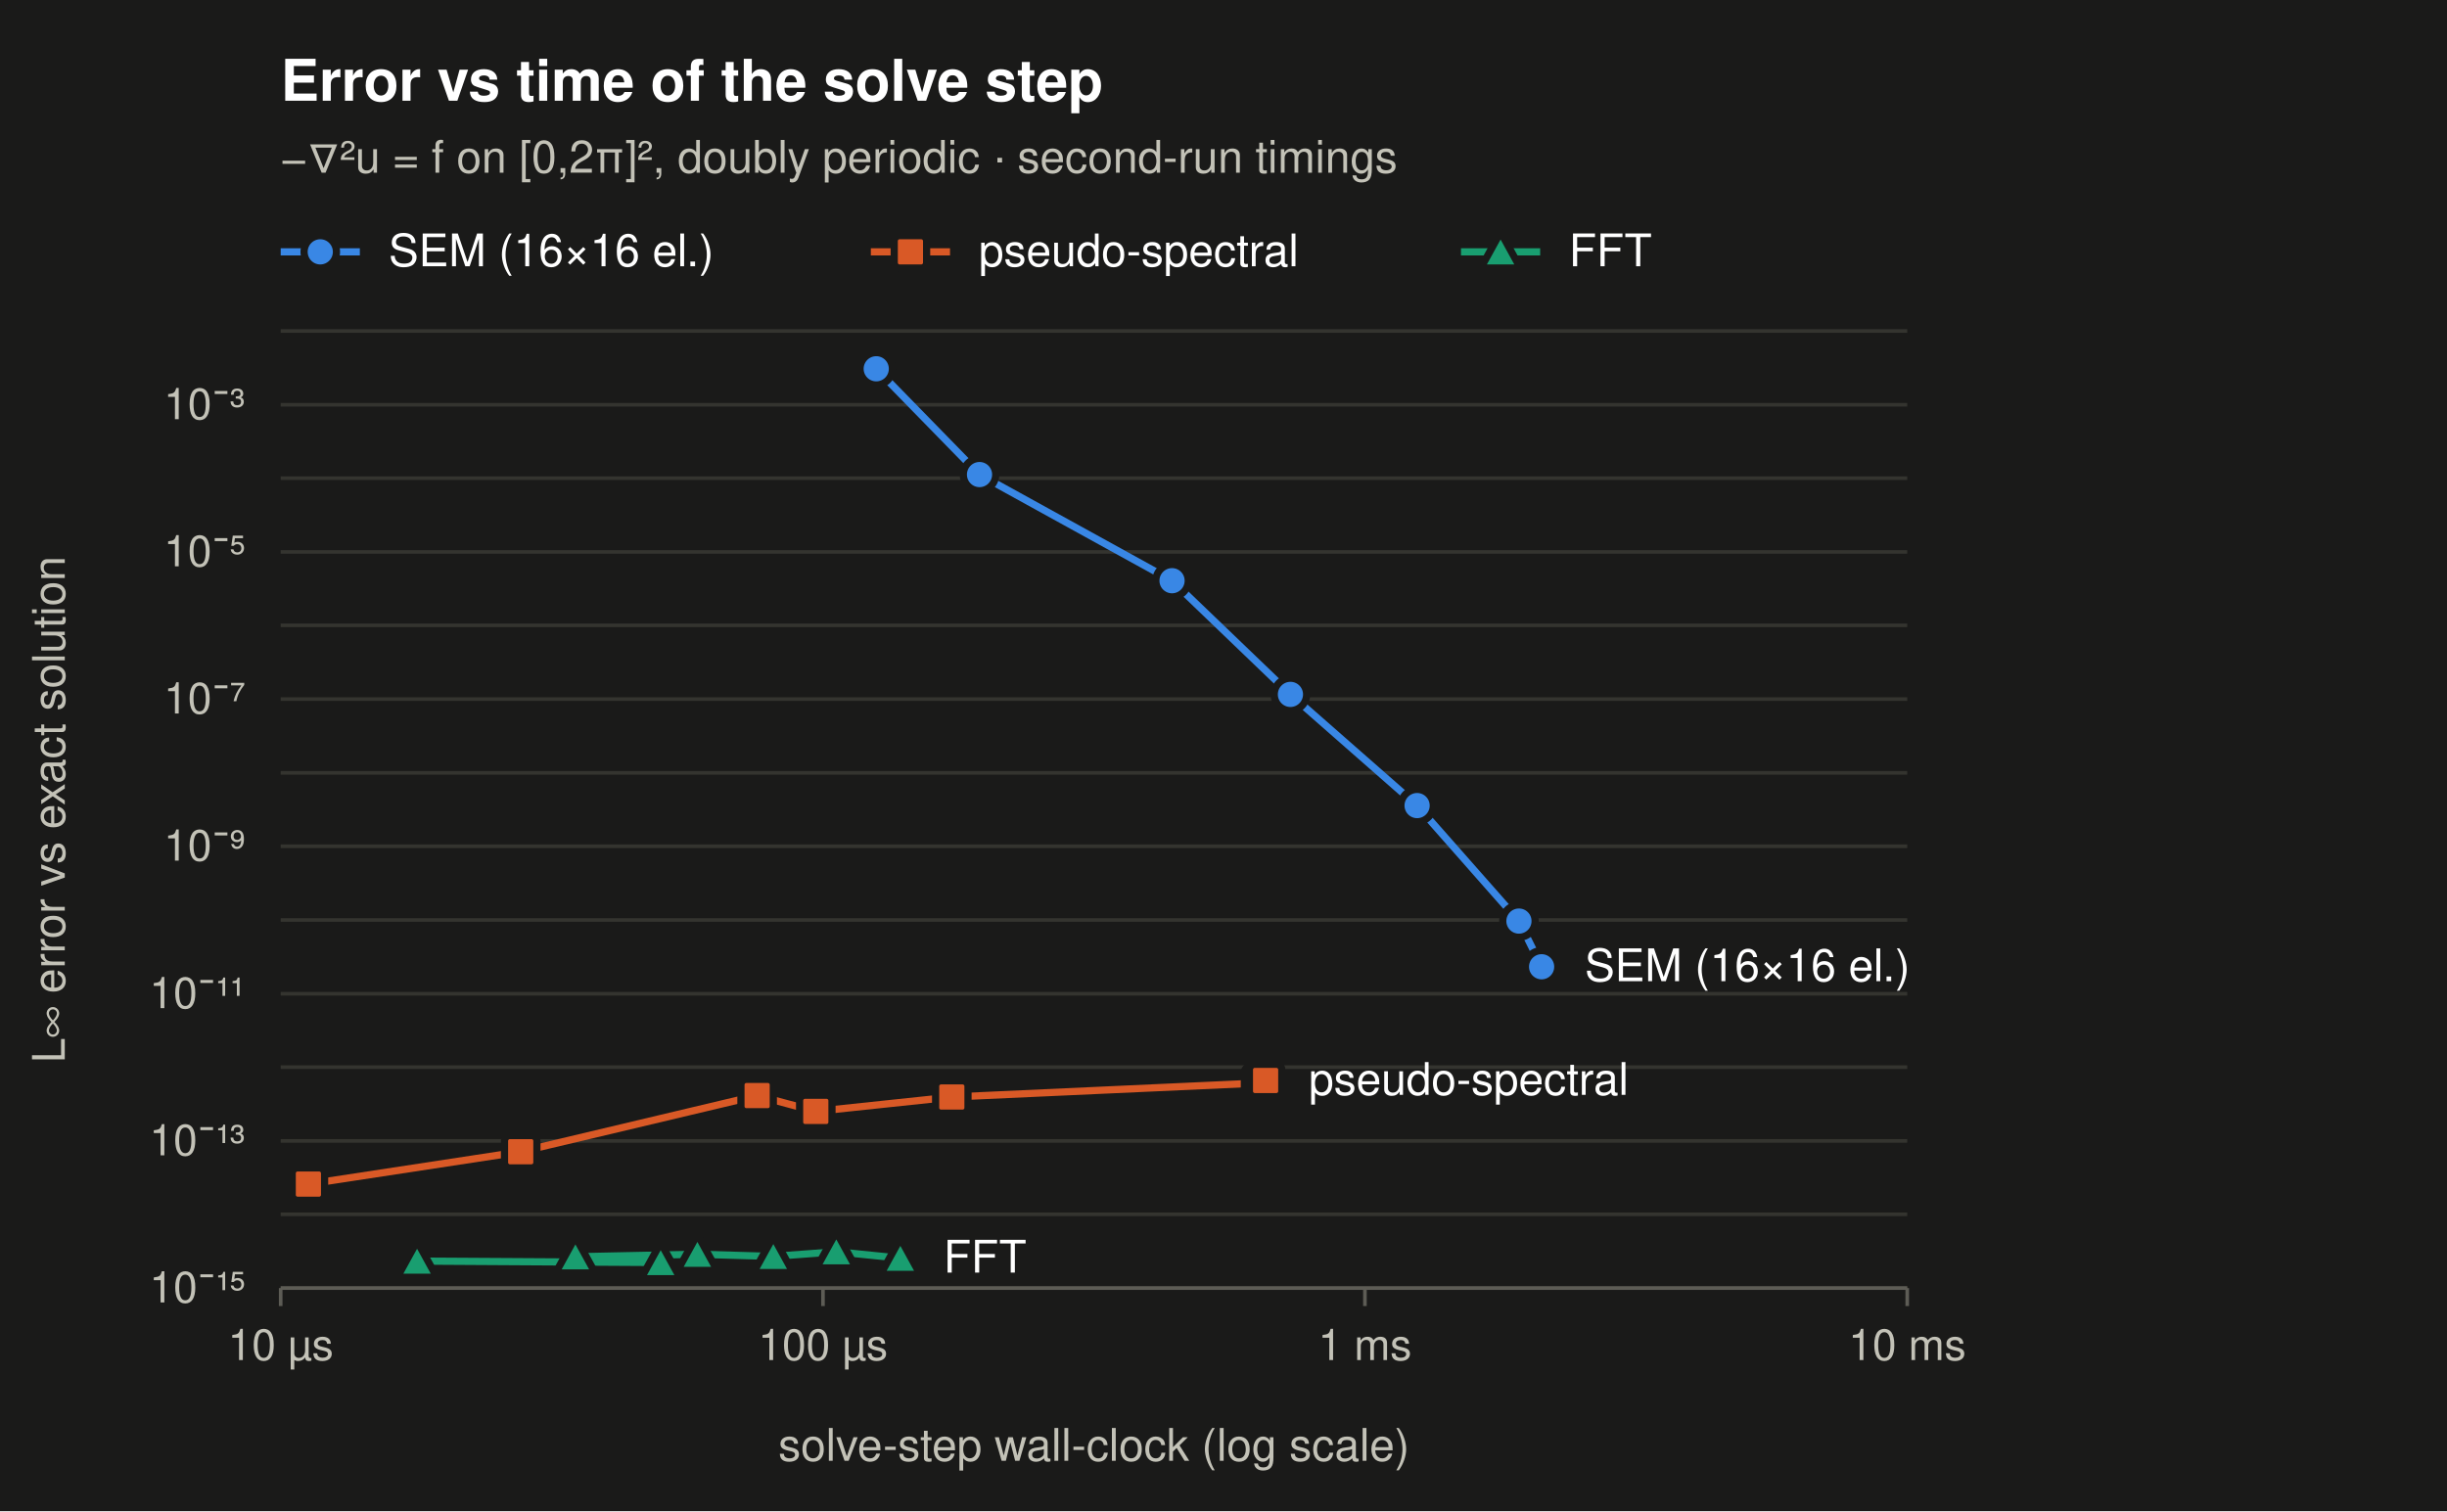
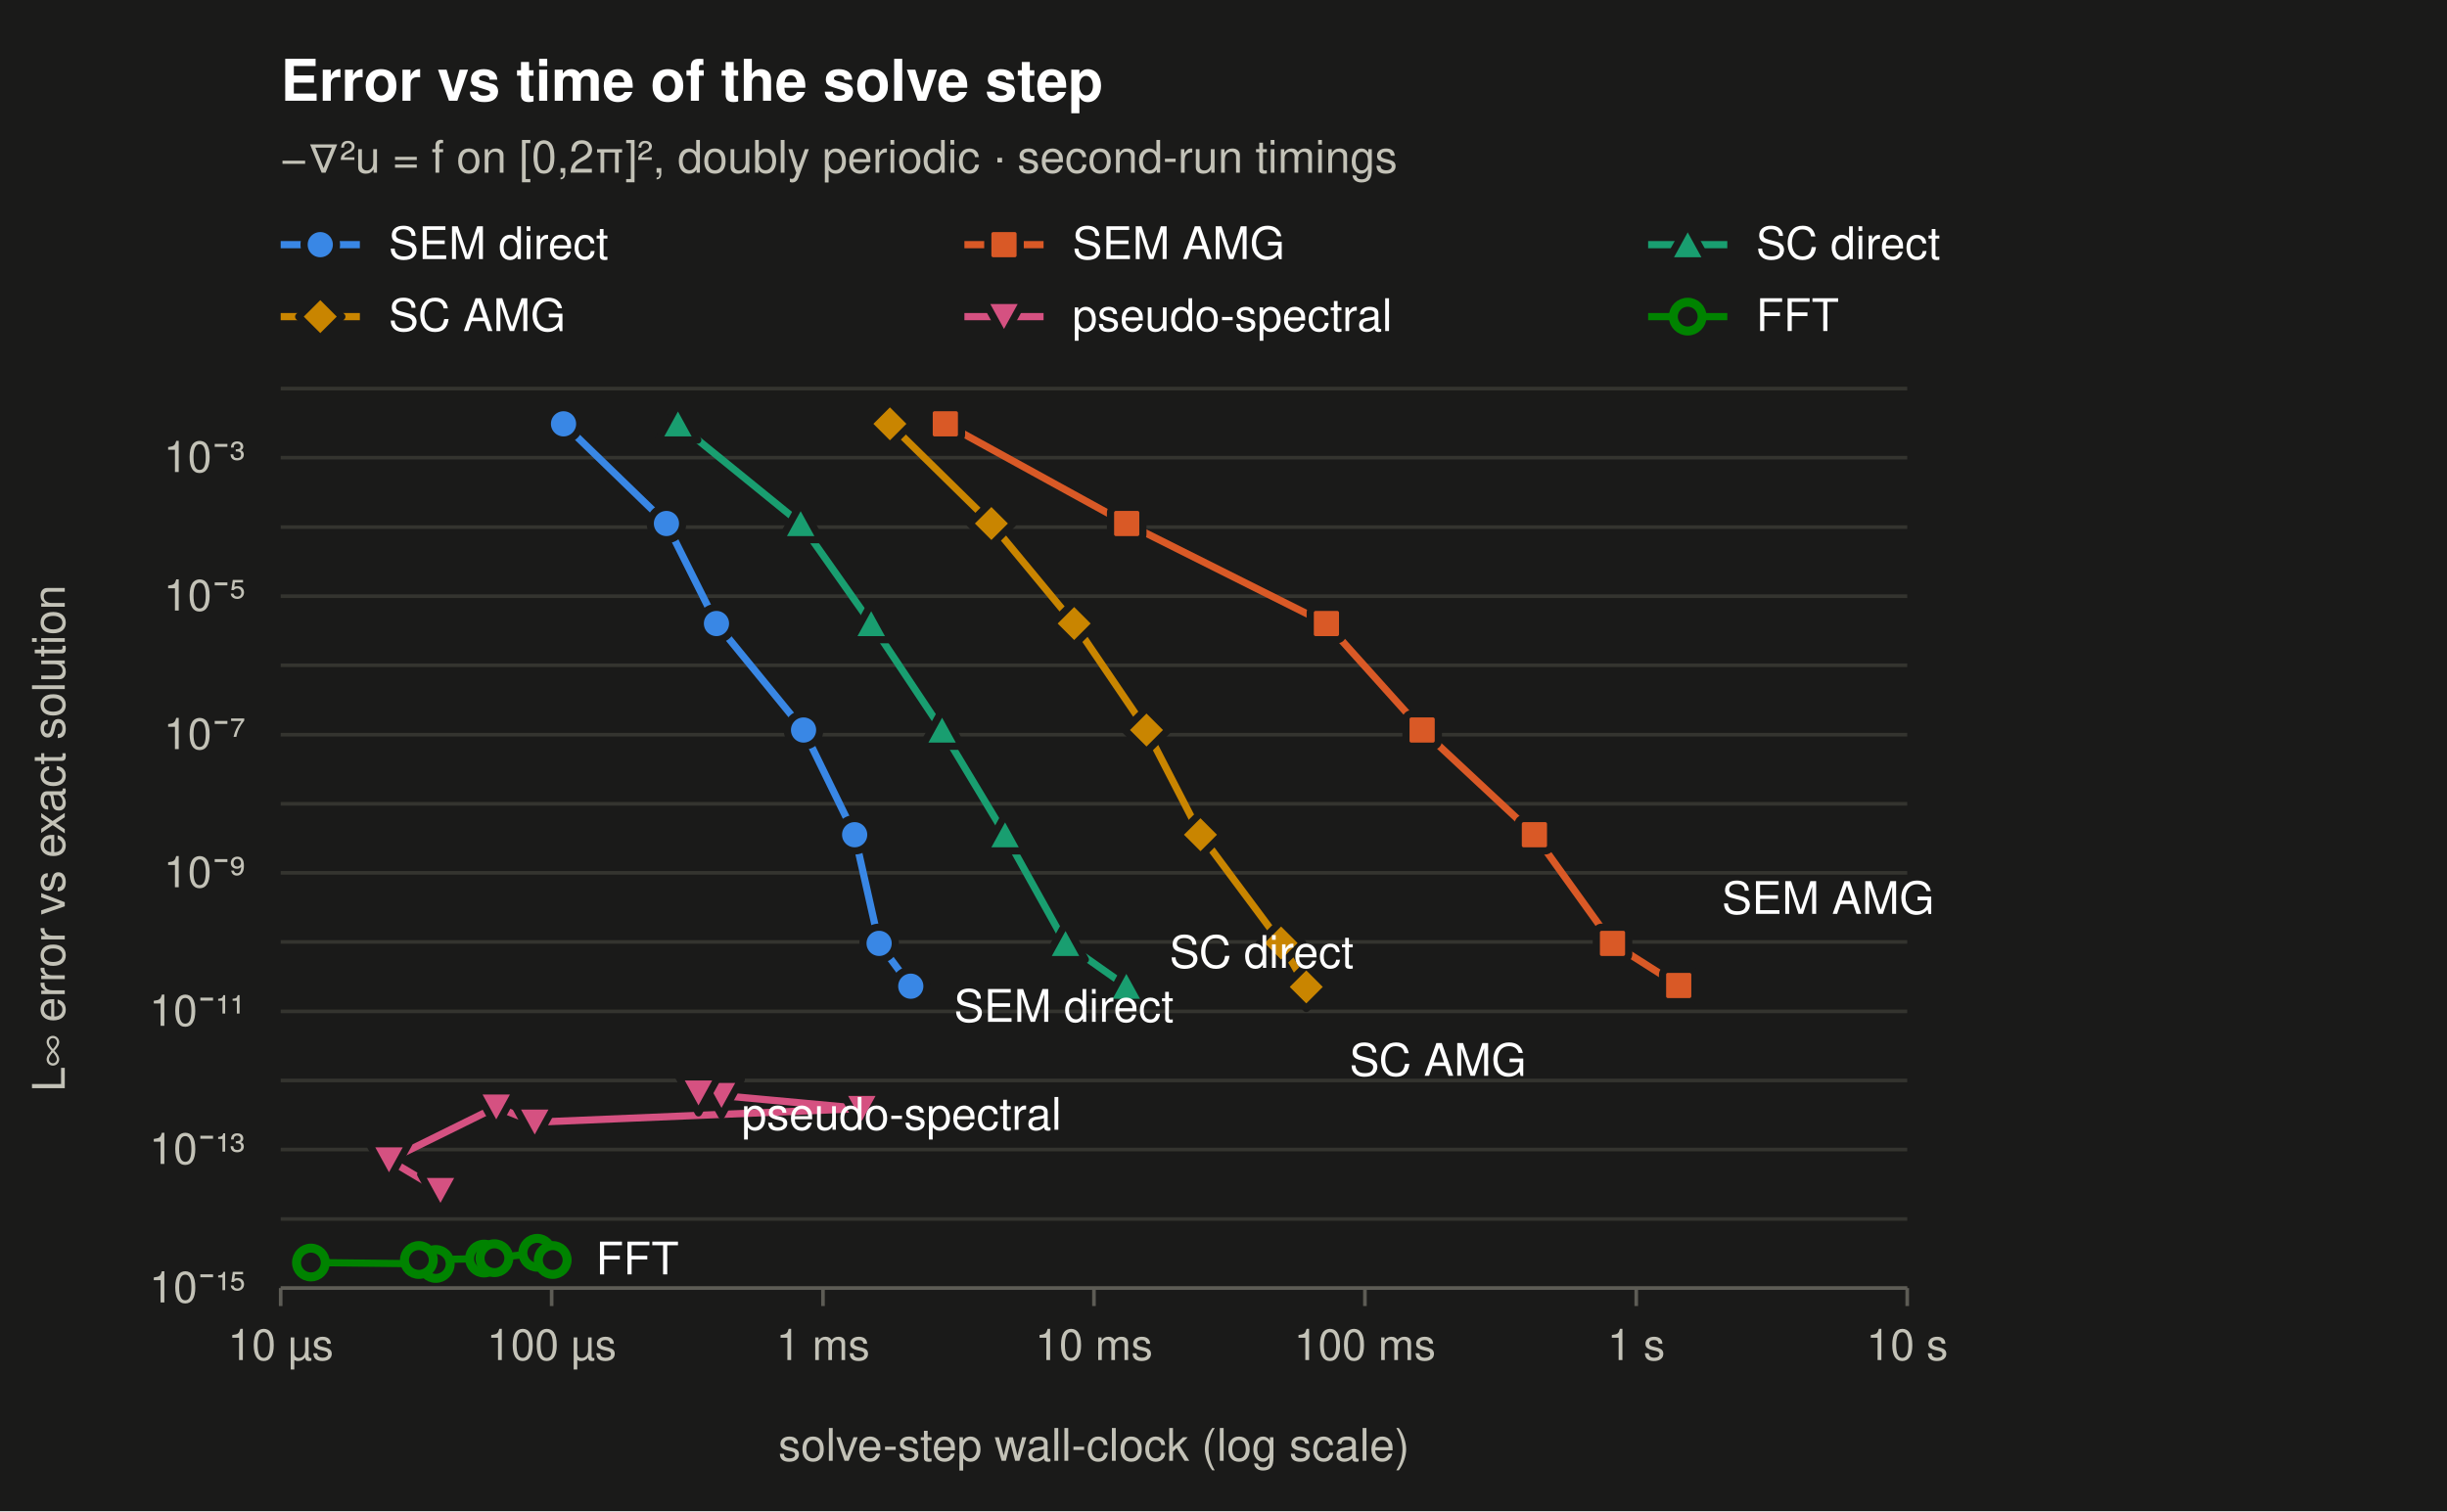
<svg xmlns="http://www.w3.org/2000/svg" viewBox="0 0 680 420" width="680" height="420" role="img" aria-labelledby="t d" font-family="-apple-system, Segoe UI, Helvetica, Arial, sans-serif">
  <rect width="680" height="420" fill="#1a1a19" />
  <text x="78" y="28" font-size="16" font-weight="600" fill="#ffffff">Error vs time of the solve step</text>
  <text x="78" y="48" font-size="12.5" fill="#c3c2b7">−∇²u = f on [0,2π]², doubly periodic · second-run timings</text>
  <line x1="78" x2="530" y1="358.0" y2="358.0" stroke="#34342f" stroke-width="1" />
  <text x="68" y="362.0" font-size="12" text-anchor="end" fill="#c3c2b7">10⁻¹⁵</text>
-   <line x1="78" x2="530" y1="337.5" y2="337.5" stroke="#34342f" stroke-width="1" />
-   <line x1="78" x2="530" y1="317.1" y2="317.1" stroke="#34342f" stroke-width="1" />
-   <text x="68" y="321.1" font-size="12" text-anchor="end" fill="#c3c2b7">10⁻¹³</text>
-   <line x1="78" x2="530" y1="296.6" y2="296.6" stroke="#34342f" stroke-width="1" />
-   <line x1="78" x2="530" y1="276.2" y2="276.2" stroke="#34342f" stroke-width="1" />
-   <text x="68" y="280.2" font-size="12" text-anchor="end" fill="#c3c2b7">10⁻¹¹</text>
-   <line x1="78" x2="530" y1="255.7" y2="255.7" stroke="#34342f" stroke-width="1" />
-   <line x1="78" x2="530" y1="235.2" y2="235.2" stroke="#34342f" stroke-width="1" />
-   <text x="68" y="239.2" font-size="12" text-anchor="end" fill="#c3c2b7">10⁻⁹</text>
-   <line x1="78" x2="530" y1="214.8" y2="214.8" stroke="#34342f" stroke-width="1" />
-   <line x1="78" x2="530" y1="194.3" y2="194.3" stroke="#34342f" stroke-width="1" />
-   <text x="68" y="198.3" font-size="12" text-anchor="end" fill="#c3c2b7">10⁻⁷</text>
-   <line x1="78" x2="530" y1="173.8" y2="173.8" stroke="#34342f" stroke-width="1" />
-   <line x1="78" x2="530" y1="153.4" y2="153.4" stroke="#34342f" stroke-width="1" />
-   <text x="68" y="157.4" font-size="12" text-anchor="end" fill="#c3c2b7">10⁻⁵</text>
-   <line x1="78" x2="530" y1="132.9" y2="132.9" stroke="#34342f" stroke-width="1" />
-   <line x1="78" x2="530" y1="112.5" y2="112.5" stroke="#34342f" stroke-width="1" />
-   <text x="68" y="116.5" font-size="12" text-anchor="end" fill="#c3c2b7">10⁻³</text>
-   <line x1="78" x2="530" y1="92.0" y2="92.0" stroke="#34342f" stroke-width="1" />
+   <line x1="78" x2="530" y1="338.8" y2="338.8" stroke="#34342f" stroke-width="1" />
+   <line x1="78" x2="530" y1="319.5" y2="319.5" stroke="#34342f" stroke-width="1" />
+   <text x="68" y="323.5" font-size="12" text-anchor="end" fill="#c3c2b7">10⁻¹³</text>
+   <line x1="78" x2="530" y1="300.3" y2="300.3" stroke="#34342f" stroke-width="1" />
+   <line x1="78" x2="530" y1="281.1" y2="281.1" stroke="#34342f" stroke-width="1" />
+   <text x="68" y="285.1" font-size="12" text-anchor="end" fill="#c3c2b7">10⁻¹¹</text>
+   <line x1="78" x2="530" y1="261.8" y2="261.8" stroke="#34342f" stroke-width="1" />
+   <line x1="78" x2="530" y1="242.6" y2="242.6" stroke="#34342f" stroke-width="1" />
+   <text x="68" y="246.6" font-size="12" text-anchor="end" fill="#c3c2b7">10⁻⁹</text>
+   <line x1="78" x2="530" y1="223.4" y2="223.4" stroke="#34342f" stroke-width="1" />
+   <line x1="78" x2="530" y1="204.2" y2="204.2" stroke="#34342f" stroke-width="1" />
+   <text x="68" y="208.2" font-size="12" text-anchor="end" fill="#c3c2b7">10⁻⁷</text>
+   <line x1="78" x2="530" y1="184.9" y2="184.9" stroke="#34342f" stroke-width="1" />
+   <line x1="78" x2="530" y1="165.7" y2="165.7" stroke="#34342f" stroke-width="1" />
+   <text x="68" y="169.7" font-size="12" text-anchor="end" fill="#c3c2b7">10⁻⁵</text>
+   <line x1="78" x2="530" y1="146.5" y2="146.5" stroke="#34342f" stroke-width="1" />
+   <line x1="78" x2="530" y1="127.2" y2="127.2" stroke="#34342f" stroke-width="1" />
+   <text x="68" y="131.2" font-size="12" text-anchor="end" fill="#c3c2b7">10⁻³</text>
+   <line x1="78" x2="530" y1="108.0" y2="108.0" stroke="#34342f" stroke-width="1" />
  <line x1="78" x2="530" y1="358" y2="358" stroke="#5d5c55" stroke-width="1" />
  <line x1="78.0" x2="78.0" y1="358" y2="363" stroke="#5d5c55" stroke-width="1" />
  <text x="78.0" y="378" font-size="12" text-anchor="middle" fill="#c3c2b7">10 µs</text>
+   <line x1="153.3" x2="153.3" y1="358" y2="363" stroke="#5d5c55" stroke-width="1" />
+   <text x="153.3" y="378" font-size="12" text-anchor="middle" fill="#c3c2b7">100 µs</text>
  <line x1="228.7" x2="228.7" y1="358" y2="363" stroke="#5d5c55" stroke-width="1" />
-   <text x="228.7" y="378" font-size="12" text-anchor="middle" fill="#c3c2b7">100 µs</text>
+   <text x="228.7" y="378" font-size="12" text-anchor="middle" fill="#c3c2b7">1 ms</text>
+   <line x1="304.0" x2="304.0" y1="358" y2="363" stroke="#5d5c55" stroke-width="1" />
+   <text x="304.0" y="378" font-size="12" text-anchor="middle" fill="#c3c2b7">10 ms</text>
  <line x1="379.3" x2="379.3" y1="358" y2="363" stroke="#5d5c55" stroke-width="1" />
-   <text x="379.3" y="378" font-size="12" text-anchor="middle" fill="#c3c2b7">1 ms</text>
+   <text x="379.3" y="378" font-size="12" text-anchor="middle" fill="#c3c2b7">100 ms</text>
+   <line x1="454.7" x2="454.7" y1="358" y2="363" stroke="#5d5c55" stroke-width="1" />
+   <text x="454.7" y="378" font-size="12" text-anchor="middle" fill="#c3c2b7">1 s</text>
  <line x1="530.0" x2="530.0" y1="358" y2="363" stroke="#5d5c55" stroke-width="1" />
-   <text x="530.0" y="378" font-size="12" text-anchor="middle" fill="#c3c2b7">10 ms</text>
+   <text x="530.0" y="378" font-size="12" text-anchor="middle" fill="#c3c2b7">10 s</text>
  <text x="304.0" y="406" font-size="12.5" text-anchor="middle" fill="#c3c2b7">solve-step wall-clock (log scale)</text>
-   <text x="18" y="225.0" font-size="12.5" text-anchor="middle" fill="#c3c2b7" transform="rotate(-90 18 225.0)">L∞ error vs exact solution</text>
-   <polyline points="243.5,102.5 272.2,131.9 325.7,161.4 358.6,193.0 393.8,223.9 422.1,256.0 428.4,268.7" fill="none" stroke="#3987e5" stroke-width="2" stroke-linejoin="round" stroke-linecap="round" />
-   <circle cx="243.5" cy="102.5" r="4.5" fill="#3987e5" stroke="#1a1a19" stroke-width="2" />
-   <circle cx="272.2" cy="131.9" r="4.5" fill="#3987e5" stroke="#1a1a19" stroke-width="2" />
-   <circle cx="325.7" cy="161.4" r="4.5" fill="#3987e5" stroke="#1a1a19" stroke-width="2" />
-   <circle cx="358.6" cy="193.0" r="4.5" fill="#3987e5" stroke="#1a1a19" stroke-width="2" />
-   <circle cx="393.8" cy="223.9" r="4.5" fill="#3987e5" stroke="#1a1a19" stroke-width="2" />
-   <circle cx="422.1" cy="256.0" r="4.5" fill="#3987e5" stroke="#1a1a19" stroke-width="2" />
-   <circle cx="428.4" cy="268.7" r="4.5" fill="#3987e5" stroke="#1a1a19" stroke-width="2" />
-   <text x="440.4" y="272.7" font-size="12.5" fill="#ffffff">SEM (16×16 el.)</text>
-   <polyline points="85.7,329.1 144.7,320.1 210.4,304.5 226.7,308.9 264.5,304.9 350.3,301.0 351.7,300.3" fill="none" stroke="#d95926" stroke-width="2" stroke-linejoin="round" stroke-linecap="round" />
-   <rect x="81.2" y="324.6" width="9" height="9" rx="1.5" fill="#d95926" stroke="#1a1a19" stroke-width="2" />
-   <rect x="140.2" y="315.6" width="9" height="9" rx="1.5" fill="#d95926" stroke="#1a1a19" stroke-width="2" />
-   <rect x="205.9" y="300.0" width="9" height="9" rx="1.5" fill="#d95926" stroke="#1a1a19" stroke-width="2" />
-   <rect x="222.2" y="304.4" width="9" height="9" rx="1.5" fill="#d95926" stroke="#1a1a19" stroke-width="2" />
-   <rect x="260.0" y="300.4" width="9" height="9" rx="1.5" fill="#d95926" stroke="#1a1a19" stroke-width="2" />
-   <rect x="345.8" y="296.5" width="9" height="9" rx="1.5" fill="#d95926" stroke="#1a1a19" stroke-width="2" />
-   <rect x="347.2" y="295.8" width="9" height="9" rx="1.5" fill="#d95926" stroke="#1a1a19" stroke-width="2" />
-   <text x="363.7" y="304.3" font-size="12.5" fill="#ffffff">pseudo-spectral</text>
-   <polyline points="115.9,350.5 183.6,350.9 159.9,349.3 193.8,348.6 214.9,349.2 232.4,347.9 250.2,349.7" fill="none" stroke="#199e70" stroke-width="2" stroke-linejoin="round" stroke-linecap="round" />
-   <path d="M115.9,345.0 L121.4,355.0 L110.4,355.0 Z" fill="#199e70" stroke="#1a1a19" stroke-width="2" stroke-linejoin="round" />
-   <path d="M183.6,345.4 L189.1,355.4 L178.1,355.4 Z" fill="#199e70" stroke="#1a1a19" stroke-width="2" stroke-linejoin="round" />
-   <path d="M159.9,343.8 L165.4,353.8 L154.4,353.8 Z" fill="#199e70" stroke="#1a1a19" stroke-width="2" stroke-linejoin="round" />
-   <path d="M193.8,343.1 L199.3,353.1 L188.3,353.1 Z" fill="#199e70" stroke="#1a1a19" stroke-width="2" stroke-linejoin="round" />
-   <path d="M214.9,343.7 L220.4,353.7 L209.4,353.7 Z" fill="#199e70" stroke="#1a1a19" stroke-width="2" stroke-linejoin="round" />
-   <path d="M232.4,342.4 L237.9,352.4 L226.9,352.4 Z" fill="#199e70" stroke="#1a1a19" stroke-width="2" stroke-linejoin="round" />
-   <path d="M250.2,344.2 L255.7,354.2 L244.7,354.2 Z" fill="#199e70" stroke="#1a1a19" stroke-width="2" stroke-linejoin="round" />
-   <text x="262.2" y="353.7" font-size="12.5" fill="#ffffff">FFT</text>
-   <line x1="78" x2="100" y1="70" y2="70" stroke="#3987e5" stroke-width="2" />
-   <circle cx="89.0" cy="70.0" r="4.5" fill="#3987e5" stroke="#1a1a19" stroke-width="2" />
-   <text x="108" y="74" font-size="12.5" fill="#ffffff">SEM (16×16 el.)</text>
-   <line x1="242.0" x2="264.0" y1="70" y2="70" stroke="#d95926" stroke-width="2" />
-   <rect x="248.5" y="65.5" width="9" height="9" rx="1.5" fill="#d95926" stroke="#1a1a19" stroke-width="2" />
-   <text x="272.0" y="74" font-size="12.5" fill="#ffffff">pseudo-spectral</text>
-   <line x1="406.0" x2="428.0" y1="70" y2="70" stroke="#199e70" stroke-width="2" />
-   <path d="M417.0,64.5 L422.5,74.5 L411.5,74.5 Z" fill="#199e70" stroke="#1a1a19" stroke-width="2" stroke-linejoin="round" />
-   <text x="436.0" y="74" font-size="12.5" fill="#ffffff">FFT</text>
+   <text x="18" y="233.0" font-size="12.5" text-anchor="middle" fill="#c3c2b7" transform="rotate(-90 18 233.0)">L∞ error vs exact solution</text>
+   <polyline points="156.6,117.8 185.2,145.5 199.1,173.3 223.3,202.9 237.5,232.0 244.3,262.2 253.1,274.1" fill="none" stroke="#3987e5" stroke-width="2" stroke-linejoin="round" stroke-linecap="round" />
+   <circle cx="156.6" cy="117.8" r="4.5" fill="#3987e5" stroke="#1a1a19" stroke-width="2" />
+   <circle cx="185.2" cy="145.5" r="4.5" fill="#3987e5" stroke="#1a1a19" stroke-width="2" />
+   <circle cx="199.1" cy="173.3" r="4.5" fill="#3987e5" stroke="#1a1a19" stroke-width="2" />
+   <circle cx="223.3" cy="202.9" r="4.5" fill="#3987e5" stroke="#1a1a19" stroke-width="2" />
+   <circle cx="237.5" cy="232.0" r="4.5" fill="#3987e5" stroke="#1a1a19" stroke-width="2" />
+   <circle cx="244.3" cy="262.2" r="4.5" fill="#3987e5" stroke="#1a1a19" stroke-width="2" />
+   <circle cx="253.1" cy="274.1" r="4.5" fill="#3987e5" stroke="#1a1a19" stroke-width="2" />
+   <polyline points="262.7,117.8 313.1,145.5 368.6,173.3 395.2,202.9 426.4,232.0 448.1,262.2 466.5,273.9" fill="none" stroke="#d95926" stroke-width="2" stroke-linejoin="round" stroke-linecap="round" />
+   <rect x="258.2" y="113.3" width="9" height="9" rx="1.5" fill="#d95926" stroke="#1a1a19" stroke-width="2" />
+   <rect x="308.6" y="141.0" width="9" height="9" rx="1.5" fill="#d95926" stroke="#1a1a19" stroke-width="2" />
+   <rect x="364.1" y="168.8" width="9" height="9" rx="1.5" fill="#d95926" stroke="#1a1a19" stroke-width="2" />
+   <rect x="390.7" y="198.4" width="9" height="9" rx="1.5" fill="#d95926" stroke="#1a1a19" stroke-width="2" />
+   <rect x="421.9" y="227.5" width="9" height="9" rx="1.5" fill="#d95926" stroke="#1a1a19" stroke-width="2" />
+   <rect x="443.6" y="257.7" width="9" height="9" rx="1.5" fill="#d95926" stroke="#1a1a19" stroke-width="2" />
+   <rect x="462.0" y="269.4" width="9" height="9" rx="1.5" fill="#d95926" stroke="#1a1a19" stroke-width="2" />
+   <polyline points="188.4,117.8 222.5,145.5 242.1,173.3 261.8,202.9 279.3,232.0 296.1,262.2 313.0,274.1" fill="none" stroke="#199e70" stroke-width="2" stroke-linejoin="round" stroke-linecap="round" />
+   <path d="M188.4,112.3 L193.9,122.3 L182.9,122.3 Z" fill="#199e70" stroke="#1a1a19" stroke-width="2" stroke-linejoin="round" />
+   <path d="M222.5,140.0 L228.0,150.0 L217.0,150.0 Z" fill="#199e70" stroke="#1a1a19" stroke-width="2" stroke-linejoin="round" />
+   <path d="M242.1,167.8 L247.6,177.8 L236.6,177.8 Z" fill="#199e70" stroke="#1a1a19" stroke-width="2" stroke-linejoin="round" />
+   <path d="M261.8,197.4 L267.3,207.4 L256.3,207.4 Z" fill="#199e70" stroke="#1a1a19" stroke-width="2" stroke-linejoin="round" />
+   <path d="M279.3,226.5 L284.8,236.5 L273.8,236.5 Z" fill="#199e70" stroke="#1a1a19" stroke-width="2" stroke-linejoin="round" />
+   <path d="M296.1,256.7 L301.6,266.7 L290.6,266.7 Z" fill="#199e70" stroke="#1a1a19" stroke-width="2" stroke-linejoin="round" />
+   <path d="M313.0,268.6 L318.5,278.6 L307.5,278.6 Z" fill="#199e70" stroke="#1a1a19" stroke-width="2" stroke-linejoin="round" />
+   <polyline points="247.3,117.8 275.5,145.5 298.5,173.3 318.6,202.9 333.6,232.0 356.0,262.1 363.0,274.3" fill="none" stroke="#c98500" stroke-width="2" stroke-linejoin="round" stroke-linecap="round" />
+   <path d="M247.3,111.8 L253.3,117.8 L247.3,123.8 L241.3,117.8 Z" fill="#c98500" stroke="#1a1a19" stroke-width="2" stroke-linejoin="round" />
+   <path d="M275.5,139.5 L281.5,145.5 L275.5,151.5 L269.5,145.5 Z" fill="#c98500" stroke="#1a1a19" stroke-width="2" stroke-linejoin="round" />
+   <path d="M298.5,167.3 L304.5,173.3 L298.5,179.3 L292.5,173.3 Z" fill="#c98500" stroke="#1a1a19" stroke-width="2" stroke-linejoin="round" />
+   <path d="M318.6,196.9 L324.6,202.9 L318.6,208.9 L312.6,202.9 Z" fill="#c98500" stroke="#1a1a19" stroke-width="2" stroke-linejoin="round" />
+   <path d="M333.6,226.0 L339.6,232.0 L333.6,238.0 L327.6,232.0 Z" fill="#c98500" stroke="#1a1a19" stroke-width="2" stroke-linejoin="round" />
+   <path d="M356.0,256.1 L362.0,262.1 L356.0,268.1 L350.0,262.1 Z" fill="#c98500" stroke="#1a1a19" stroke-width="2" stroke-linejoin="round" />
+   <path d="M363.0,268.3 L369.0,274.3 L363.0,280.3 L357.0,274.3 Z" fill="#c98500" stroke="#1a1a19" stroke-width="2" stroke-linejoin="round" />
+   <polyline points="122.4,330.9 108.1,322.4 137.9,307.7 148.6,311.9 239.5,308.1 200.5,304.5 194.1,303.8" fill="none" stroke="#d55181" stroke-width="2" stroke-linejoin="round" stroke-linecap="round" />
+   <path d="M122.4,336.4 L127.9,326.4 L116.9,326.4 Z" fill="#d55181" stroke="#1a1a19" stroke-width="2" stroke-linejoin="round" />
+   <path d="M108.1,327.9 L113.6,317.9 L102.6,317.9 Z" fill="#d55181" stroke="#1a1a19" stroke-width="2" stroke-linejoin="round" />
+   <path d="M137.9,313.2 L143.4,303.2 L132.4,303.2 Z" fill="#d55181" stroke="#1a1a19" stroke-width="2" stroke-linejoin="round" />
+   <path d="M148.6,317.4 L154.1,307.4 L143.1,307.4 Z" fill="#d55181" stroke="#1a1a19" stroke-width="2" stroke-linejoin="round" />
+   <path d="M239.5,313.6 L245.0,303.6 L234.0,303.6 Z" fill="#d55181" stroke="#1a1a19" stroke-width="2" stroke-linejoin="round" />
+   <path d="M200.5,310.0 L206.0,300.0 L195.0,300.0 Z" fill="#d55181" stroke="#1a1a19" stroke-width="2" stroke-linejoin="round" />
+   <path d="M194.1,309.3 L199.6,299.3 L188.6,299.3 Z" fill="#d55181" stroke="#1a1a19" stroke-width="2" stroke-linejoin="round" />
+   <polyline points="86.4,350.9 121.1,351.3 116.4,350.2 134.5,349.8 137.4,349.7 149.3,348.2 153.6,350.2" fill="none" stroke="#008300" stroke-width="2" stroke-linejoin="round" stroke-linecap="round" />
+   <circle cx="86.4" cy="350.9" r="4" fill="#1a1a19" stroke="#008300" stroke-width="2.5" />
+   <circle cx="121.1" cy="351.3" r="4" fill="#1a1a19" stroke="#008300" stroke-width="2.5" />
+   <circle cx="116.4" cy="350.2" r="4" fill="#1a1a19" stroke="#008300" stroke-width="2.5" />
+   <circle cx="134.5" cy="349.8" r="4" fill="#1a1a19" stroke="#008300" stroke-width="2.5" />
+   <circle cx="137.4" cy="349.7" r="4" fill="#1a1a19" stroke="#008300" stroke-width="2.5" />
+   <circle cx="149.3" cy="348.2" r="4" fill="#1a1a19" stroke="#008300" stroke-width="2.5" />
+   <circle cx="153.6" cy="350.2" r="4" fill="#1a1a19" stroke="#008300" stroke-width="2.5" />
+   <text x="265.1" y="284.0" font-size="12.5" fill="#ffffff">SEM direct</text>
+   <text x="478.5" y="254.0" font-size="12.5" fill="#ffffff">SEM AMG</text>
+   <text x="325.0" y="269.0" font-size="12.5" fill="#ffffff">SC direct</text>
+   <text x="375.0" y="299.0" font-size="12.5" fill="#ffffff">SC AMG</text>
+   <text x="206.1" y="314.0" font-size="12.5" fill="#ffffff">pseudo-spectral</text>
+   <text x="165.6" y="354.2" font-size="12.5" fill="#ffffff">FFT</text>
+   <line x1="78" x2="100" y1="68" y2="68" stroke="#3987e5" stroke-width="2" />
+   <circle cx="89.0" cy="68.0" r="4.5" fill="#3987e5" stroke="#1a1a19" stroke-width="2" />
+   <text x="108" y="72" font-size="12.5" fill="#ffffff">SEM direct</text>
+   <line x1="268" x2="290" y1="68" y2="68" stroke="#d95926" stroke-width="2" />
+   <rect x="274.5" y="63.5" width="9" height="9" rx="1.5" fill="#d95926" stroke="#1a1a19" stroke-width="2" />
+   <text x="298" y="72" font-size="12.5" fill="#ffffff">SEM AMG</text>
+   <line x1="458" x2="480" y1="68" y2="68" stroke="#199e70" stroke-width="2" />
+   <path d="M469.0,62.5 L474.5,72.5 L463.5,72.5 Z" fill="#199e70" stroke="#1a1a19" stroke-width="2" stroke-linejoin="round" />
+   <text x="488" y="72" font-size="12.5" fill="#ffffff">SC direct</text>
+   <line x1="78" x2="100" y1="88" y2="88" stroke="#c98500" stroke-width="2" />
+   <path d="M89.0,82.0 L95.0,88.0 L89.0,94.0 L83.0,88.0 Z" fill="#c98500" stroke="#1a1a19" stroke-width="2" stroke-linejoin="round" />
+   <text x="108" y="92" font-size="12.5" fill="#ffffff">SC AMG</text>
+   <line x1="268" x2="290" y1="88" y2="88" stroke="#d55181" stroke-width="2" />
+   <path d="M279.0,93.5 L284.5,83.5 L273.5,83.5 Z" fill="#d55181" stroke="#1a1a19" stroke-width="2" stroke-linejoin="round" />
+   <text x="298" y="92" font-size="12.5" fill="#ffffff">pseudo-spectral</text>
+   <line x1="458" x2="480" y1="88" y2="88" stroke="#008300" stroke-width="2" />
+   <circle cx="469.0" cy="88.0" r="4" fill="#1a1a19" stroke="#008300" stroke-width="2.5" />
+   <text x="488" y="92" font-size="12.5" fill="#ffffff">FFT</text>
</svg>
